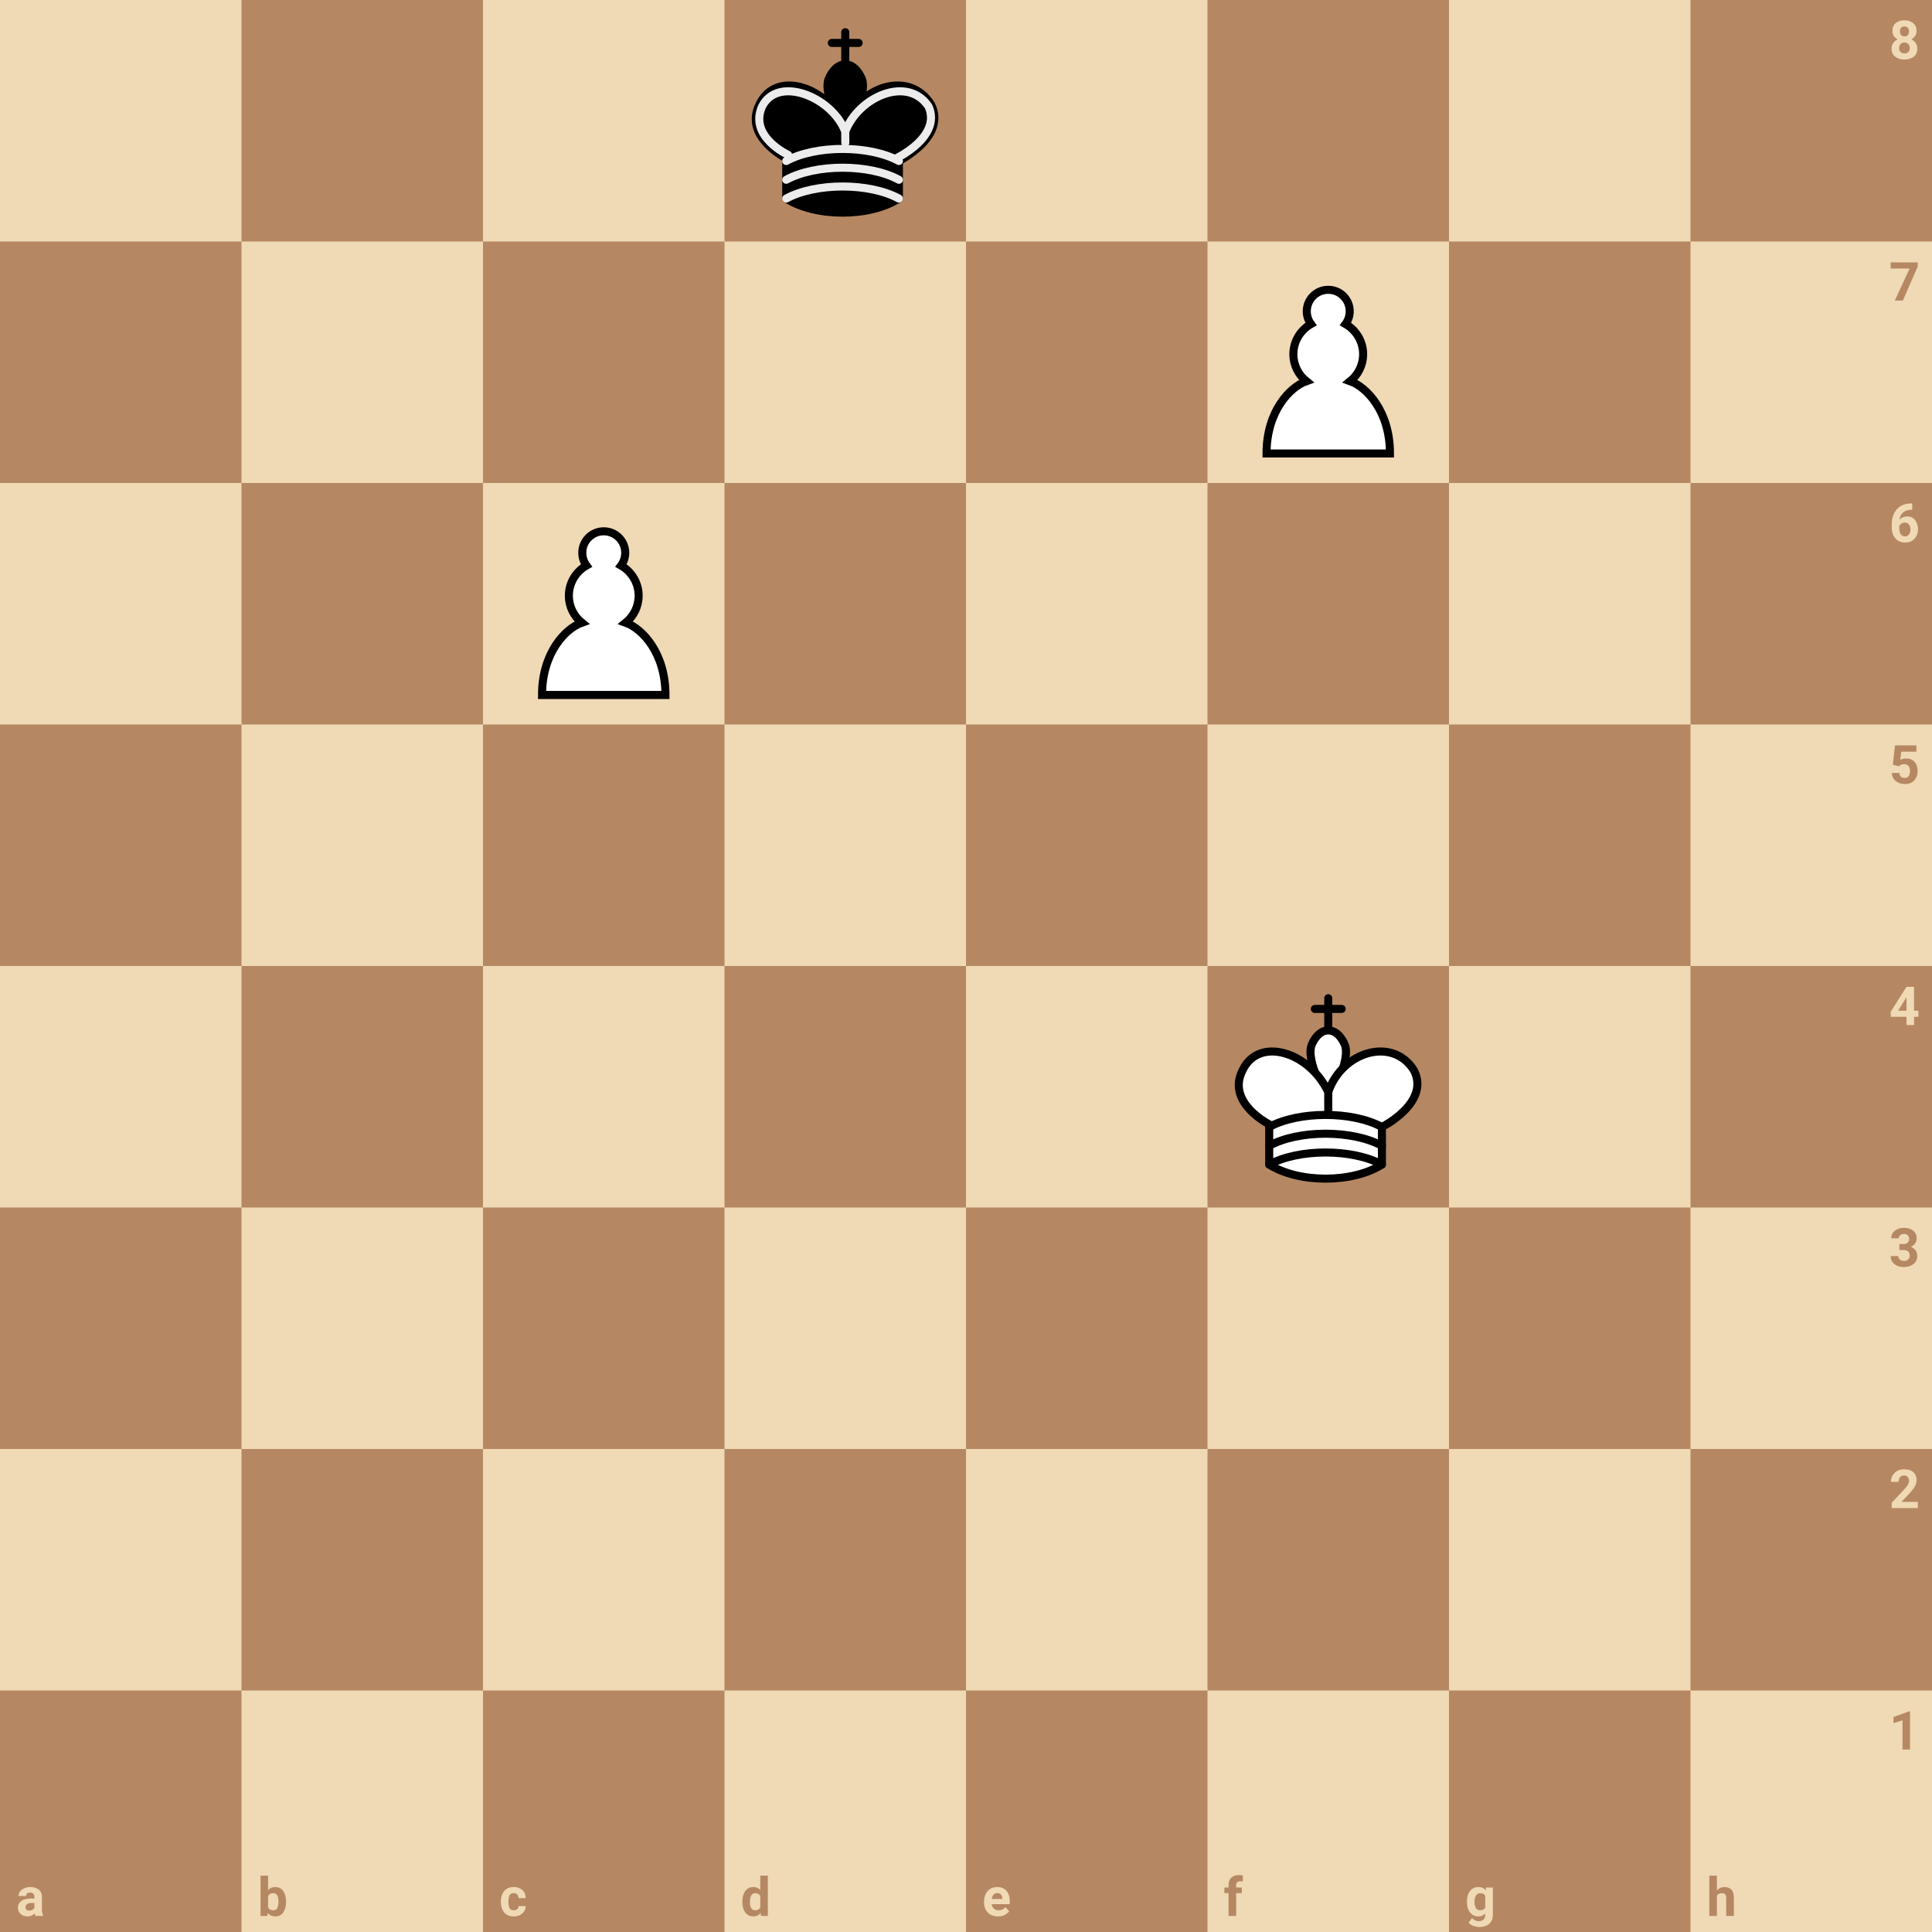
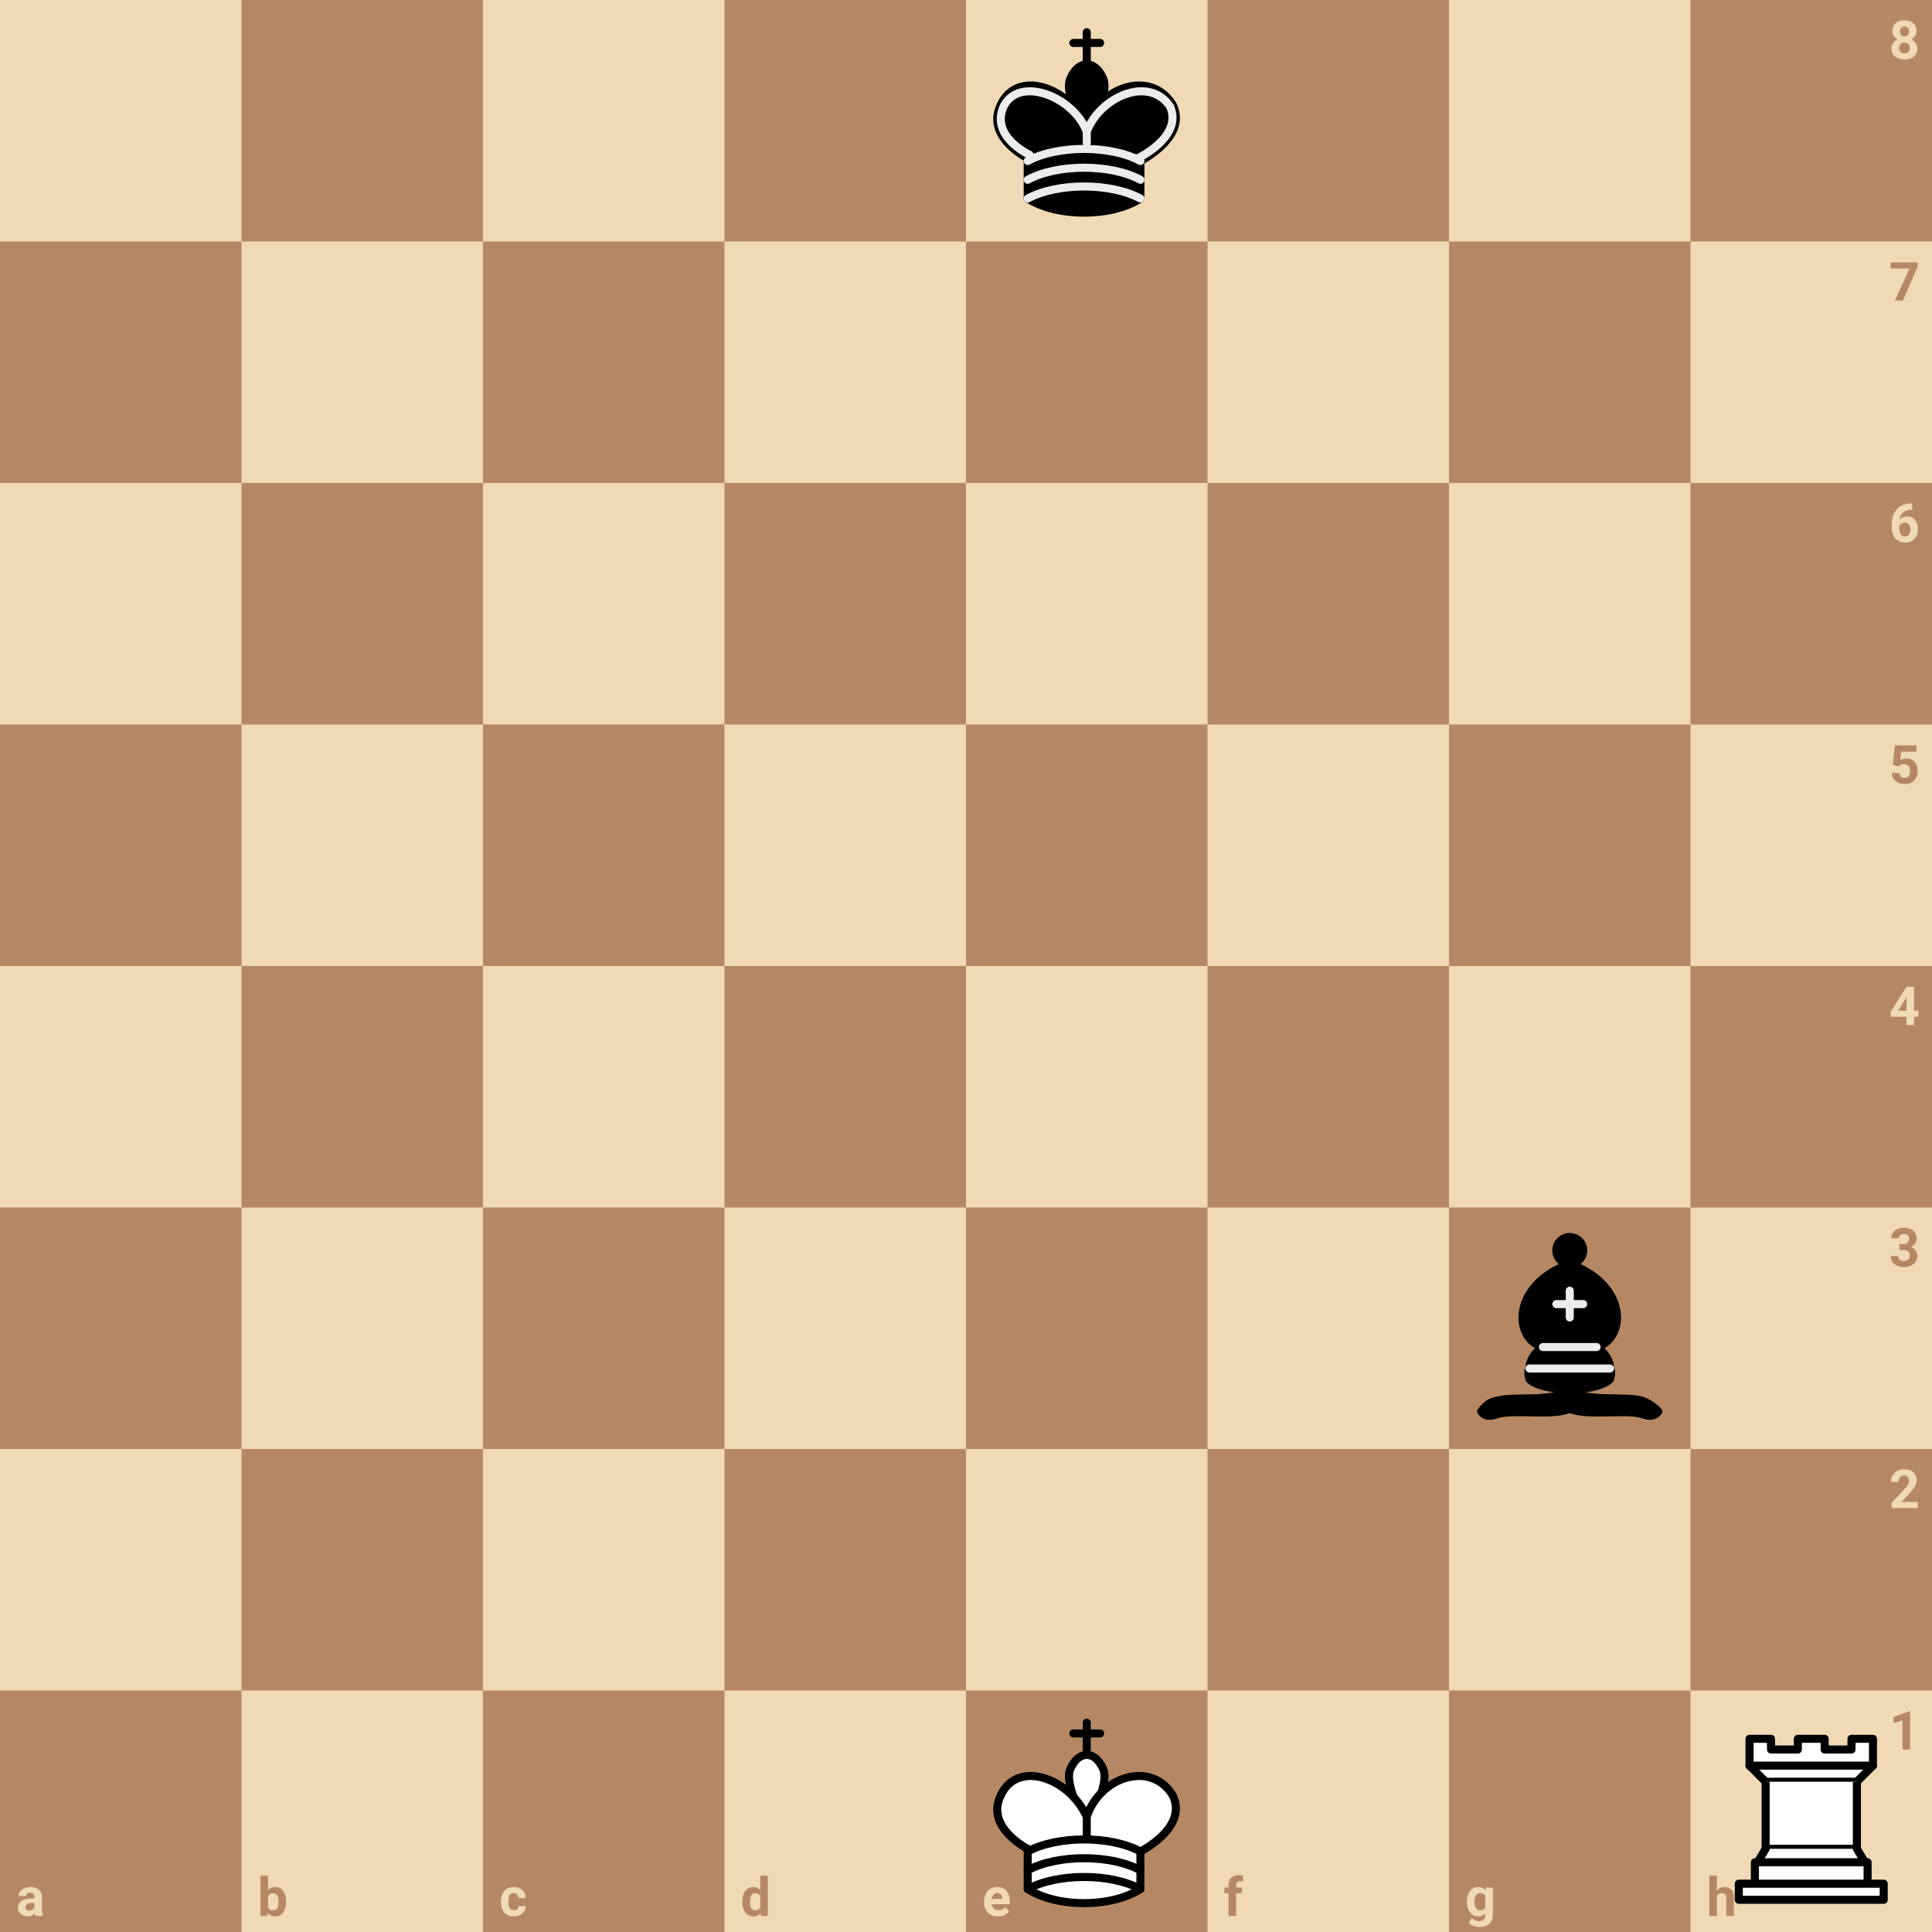
<svg xmlns="http://www.w3.org/2000/svg" viewBox="0 0 360 360" width="100%" height="100%">
  <defs>
    <g id="wP">
      <path d="M22.5 9c-2.21 0-4 1.79-4 4 0 .89.29 1.71.78 2.38C17.33 16.5 16 18.59 16 21c0 2.03.94 3.84 2.41 5.03-3 1.06-7.41 5.55-7.41 13.47h23c0-7.92-4.41-12.41-7.41-13.47 1.47-1.19 2.41-3 2.41-5.03 0-2.41-1.33-4.5-3.28-5.62.49-.67.78-1.49.78-2.38 0-2.21-1.79-4-4-4z" fill="#fff" stroke="#000" stroke-width="1.5" stroke-linecap="round" />
    </g>
    <g id="wN" fill="none" fill-rule="evenodd" stroke="#000" stroke-width="1.5" stroke-linecap="round" stroke-linejoin="round">
      <path d="M22 10c10.5 1 16.5 8 16 29H15c0-9 10-6.5 8-21" fill="#fff" />
      <path d="M24 18c.38 2.91-5.55 7.37-8 9-3 2-2.82 4.34-5 4-1.042-.94 1.41-3.04 0-3-1 0 .19 1.23-1 2-1 0-4.003 1-4-4 0-2 6-12 6-12s1.89-1.9 2-3.5c-.73-.994-.5-2-.5-3 1-1 3 2.5 3 2.5h2s.78-1.992 2.5-3c1 0 1 3 1 3" fill="#fff" />
      <path d="M9.5 25.5a.5.5 0 1 1-1 0 .5.5 0 1 1 1 0zm5.433-9.75a.5 1.5 30 1 1-.866-.5.5 1.5 30 1 1 .866.5z" fill="#000" />
    </g>
    <g id="wB" fill="none" fill-rule="evenodd" stroke="#000" stroke-width="1.5" stroke-linecap="round" stroke-linejoin="round">
      <g fill="#fff" stroke-linecap="butt">
        <path d="M9 36c3.39-.97 10.11.43 13.5-2 3.39 2.43 10.11 1.03 13.5 2 0 0 1.65.54 3 2-.68.97-1.65.99-3 .5-3.39-.97-10.11.46-13.5-1-3.39 1.46-10.11.03-13.5 1-1.354.49-2.323.47-3-.5 1.354-1.94 3-2 3-2z" />
        <path d="M15 32c2.5 2.5 12.5 2.5 15 0 .5-1.5 0-2 0-2 0-2.5-2.5-4-2.5-4 5.5-1.5 6-11.5-5-15.5-11 4-10.5 14-5 15.5 0 0-2.5 1.5-2.5 4 0 0-.5.5 0 2z" />
        <path d="M25 8a2.5 2.5 0 1 1-5 0 2.5 2.5 0 1 1 5 0z" />
      </g>
      <path d="M17.5 26h10M15 30h15m-7.5-14.5v5M20 18h5" stroke-linejoin="miter" />
    </g>
    <g id="wR" fill="#fff" fill-rule="evenodd" stroke="#000" stroke-width="1.5" stroke-linecap="round" stroke-linejoin="round">
      <path d="M9 39h27v-3H9v3zm3-3v-4h21v4H12zm-1-22V9h4v2h5V9h5v2h5V9h4v5" stroke-linecap="butt" />
      <path d="M34 14l-3 3H14l-3-3" />
      <path d="M31 17v12.5H14V17" stroke-linecap="butt" stroke-linejoin="miter" />
      <path d="M31 29.5l1.5 2.5h-20l1.5-2.5" />
      <path d="M11 14h23" fill="none" stroke-linejoin="miter" />
    </g>
    <g id="wQ" fill="#fff" fill-rule="evenodd" stroke="#000" stroke-width="1.5" stroke-linecap="round" stroke-linejoin="round">
      <path d="M8 12a2 2 0 1 1-4 0 2 2 0 1 1 4 0zm16.5-4.5a2 2 0 1 1-4 0 2 2 0 1 1 4 0zM41 12a2 2 0 1 1-4 0 2 2 0 1 1 4 0zM16 8.5a2 2 0 1 1-4 0 2 2 0 1 1 4 0zM33 9a2 2 0 1 1-4 0 2 2 0 1 1 4 0z" />
      <path d="M9 26c8.5-1.5 21-1.5 27 0l2-12-7 11V11l-5.5 13.5-3-15-3 15-5.5-14V25L7 14l2 12z" stroke-linecap="butt" />
      <path d="M9 26c0 2 1.5 2 2.5 4 1 1.5 1 1 .5 3.5-1.5 1-1.5 2.5-1.5 2.5-1.5 1.5.5 2.5.5 2.5 6.5 1 16.5 1 23 0 0 0 1.5-1 0-2.5 0 0 .5-1.5-1-2.5-.5-2.5-.5-2 .5-3.5 1-2 2.5-2 2.5-4-8.5-1.5-18.5-1.5-27 0z" stroke-linecap="butt" />
      <path d="M11.5 30c3.5-1 18.5-1 22 0M12 33.5c6-1 15-1 21 0" fill="none" />
    </g>
    <g id="wK" fill="none" fill-rule="evenodd" stroke="#000" stroke-width="1.5" stroke-linecap="round" stroke-linejoin="round">
      <path d="M22.5 11.63V6M20 8h5" stroke-linejoin="miter" />
      <path d="M22.5 25s4.5-7.5 3-10.5c0 0-1-2.5-3-2.5s-3 2.5-3 2.5c-1.5 3 3 10.5 3 10.5" fill="#fff" stroke-linecap="butt" stroke-linejoin="miter" />
      <path d="M11.5 37c5.5 3.5 15.5 3.5 21 0v-7s9-4.5 6-10.5c-4-6.5-13.5-3.5-16 4V27v-3.5c-3.5-7.5-13-10.5-16-4-3 6 5 10 5 10V37z" fill="#fff" />
      <path d="M11.5 30c5.5-3 15.5-3 21 0m-21 3.5c5.5-3 15.5-3 21 0m-21 3.5c5.5-3 15.5-3 21 0" />
    </g>
    <g id="bP">
      <path d="M22.5 9c-2.21 0-4 1.79-4 4 0 .89.29 1.71.78 2.38C17.33 16.5 16 18.59 16 21c0 2.03.94 3.84 2.41 5.03-3 1.06-7.41 5.55-7.41 13.47h23c0-7.92-4.41-12.41-7.41-13.47 1.47-1.19 2.41-3 2.41-5.03 0-2.41-1.33-4.5-3.28-5.62.49-.67.78-1.49.78-2.38 0-2.21-1.79-4-4-4z" fill="#000" stroke="#000" stroke-width="1.5" stroke-linecap="round" />
    </g>
    <g id="bN" fill="none" fill-rule="evenodd" stroke="#000" stroke-width="1.5" stroke-linecap="round" stroke-linejoin="round">
      <path d="M22 10c10.5 1 16.5 8 16 29H15c0-9 10-6.5 8-21" fill="#000" />
      <path d="M24 18c.38 2.91-5.55 7.37-8 9-3 2-2.82 4.34-5 4-1.042-.94 1.41-3.04 0-3-1 0 .19 1.23-1 2-1 0-4.003 1-4-4 0-2 6-12 6-12s1.89-1.9 2-3.5c-.73-.994-.5-2-.5-3 1-1 3 2.5 3 2.5h2s.78-1.992 2.5-3c1 0 1 3 1 3" fill="#000" />
      <path d="M9.5 25.5a.5.5 0 1 1-1 0 .5.5 0 1 1 1 0zm5.433-9.75a.5 1.5 30 1 1-.866-.5.5 1.5 30 1 1 .866.5z" fill="#ececec" stroke="#ececec" />
      <path d="M24.55 10.4l-.45 1.45.5.15c3.15 1 5.65 2.49 7.9 6.75S35.75 29.06 35.25 39l-.05.5h2.25l.05-.5c.5-10.06-.88-16.85-3.25-21.34-2.37-4.49-5.79-6.64-9.19-7.16l-.51-.1z" fill="#ececec" stroke="none" />
    </g>
    <g id="bB" fill="none" fill-rule="evenodd" stroke="#000" stroke-width="1.5" stroke-linecap="round" stroke-linejoin="round">
      <g fill="#000" stroke-linecap="butt">
        <path d="M9 36c3.39-.97 10.11.43 13.5-2 3.39 2.43 10.11 1.03 13.5 2 0 0 1.65.54 3 2-.68.97-1.65.99-3 .5-3.39-.97-10.11.46-13.5-1-3.39 1.46-10.11.03-13.5 1-1.354.49-2.323.47-3-.5 1.354-1.94 3-2 3-2z" />
        <path d="M15 32c2.5 2.5 12.5 2.5 15 0 .5-1.5 0-2 0-2 0-2.5-2.5-4-2.5-4 5.5-1.5 6-11.5-5-15.5-11 4-10.5 14-5 15.5 0 0-2.5 1.5-2.5 4 0 0-.5.5 0 2z" />
        <path d="M25 8a2.5 2.5 0 1 1-5 0 2.5 2.5 0 1 1 5 0z" />
      </g>
      <path d="M17.5 26h10M15 30h15m-7.5-14.5v5M20 18h5" stroke="#ececec" stroke-linejoin="miter" />
    </g>
    <g id="bR" fill-rule="evenodd" stroke="#000" stroke-width="1.5" stroke-linecap="round" stroke-linejoin="round">
      <path d="M9 39h27v-3H9v3zm3.5-7l1.5-2.5h17l1.5 2.5h-20zm-.5 4v-4h21v4H12z" stroke-linecap="butt" fill="#000" />
      <path d="M14 29.5v-13h17v13H14z" stroke-linecap="butt" stroke-linejoin="miter" fill="#000" />
      <path d="M14 16.5L11 14h23l-3 2.5H14zM11 14V9h4v2h5V9h5v2h5V9h4v5H11z" stroke-linecap="butt" fill="#000" />
      <path d="M12 35.5h21m-20-4h19m-18-2h17m-17-13h17M11 14h23" fill="none" stroke="#ececec" stroke-width="1" stroke-linejoin="miter" />
    </g>
    <g id="bQ" fill-rule="evenodd" stroke="#000" stroke-width="1.5" stroke-linecap="round" stroke-linejoin="round">
      <g stroke="none" fill="#000">
        <circle cx="6" cy="12" r="2.75" />
        <circle cx="14" cy="9" r="2.75" />
        <circle cx="22.5" cy="8" r="2.75" />
        <circle cx="31" cy="9" r="2.75" />
        <circle cx="39" cy="12" r="2.75" />
      </g>
      <path d="M9 26c8.5-1.5 21-1.5 27 0l2.5-12.5L31 25l-.3-14.1-5.2 13.6-3-14.5-3 14.5-5.2-13.6L14 25 6.5 13.5 9 26z" stroke-linecap="butt" fill="#000" />
      <path d="M9 26c0 2 1.5 2 2.5 4 1 1.5 1 1 .5 3.5-1.5 1-1.5 2.5-1.5 2.5-1.5 1.5.5 2.5.5 2.5 6.5 1 16.5 1 23 0 0 0 1.5-1 0-2.5 0 0 .5-1.5-1-2.5-.5-2.5-.5-2 .5-3.5 1-2 2.5-2 2.5-4-8.5-1.5-18.5-1.5-27 0z" stroke-linecap="butt" fill="#000" />
      <path d="M11 38.5a35 35 1 0 0 23 0" fill="none" stroke-linecap="butt" />
      <path d="M11 29a35 35 1 0 1 23 0m-21.5 2.5h20m-21 3a35 35 1 0 0 22 0m-23 3a35 35 1 0 0 24 0" fill="none" stroke="#ececec" />
    </g>
    <g id="bK" fill="none" fill-rule="evenodd" stroke="#000" stroke-width="1.5" stroke-linecap="round" stroke-linejoin="round">
      <path d="M22.5 11.63V6" stroke-linejoin="miter" />
      <path d="M22.5 25s4.5-7.5 3-10.5c0 0-1-2.5-3-2.5s-3 2.5-3 2.5c-1.5 3 3 10.5 3 10.5" fill="#000" stroke-linecap="butt" stroke-linejoin="miter" />
      <path d="M11.5 37c5.5 3.5 15.5 3.5 21 0v-7s9-4.5 6-10.5c-4-6.5-13.5-3.5-16 4V27v-3.5c-3.5-7.5-13-10.5-16-4-3 6 5 10 5 10V37z" fill="#000" />
      <path d="M20 8h5" stroke-linejoin="miter" />
      <path d="M32 29.5s8.5-4 6.03-9.65C34.15 14 25 18 22.5 24.5l.01 2.1-.01-2.1C20 18 9.906 14 6.997 19.85c-2.497 5.65 4.853 9 4.853 9" stroke="#ececec" />
      <path d="M11.5 30c5.5-3 15.5-3 21 0m-21 3.5c5.5-3 15.5-3 21 0m-21 3.5c5.5-3 15.5-3 21 0" stroke="#ececec" />
    </g>
  </defs>
  <rect width="360" height="360" fill="#f0d9b5" />
  <g fill="#b58863">
    <rect x="45" y="0" width="45" height="45" />
    <rect x="135" y="0" width="45" height="45" />
    <rect x="225" y="0" width="45" height="45" />
    <rect x="315" y="0" width="45" height="45" />
    <rect x="0" y="45" width="45" height="45" />
    <rect x="90" y="45" width="45" height="45" />
    <rect x="180" y="45" width="45" height="45" />
    <rect x="270" y="45" width="45" height="45" />
    <rect x="45" y="90" width="45" height="45" />
    <rect x="135" y="90" width="45" height="45" />
    <rect x="225" y="90" width="45" height="45" />
    <rect x="315" y="90" width="45" height="45" />
    <rect x="0" y="135" width="45" height="45" />
    <rect x="90" y="135" width="45" height="45" />
    <rect x="180" y="135" width="45" height="45" />
    <rect x="270" y="135" width="45" height="45" />
    <rect x="45" y="180" width="45" height="45" />
    <rect x="135" y="180" width="45" height="45" />
    <rect x="225" y="180" width="45" height="45" />
    <rect x="315" y="180" width="45" height="45" />
    <rect x="0" y="225" width="45" height="45" />
    <rect x="90" y="225" width="45" height="45" />
    <rect x="180" y="225" width="45" height="45" />
    <rect x="270" y="225" width="45" height="45" />
    <rect x="45" y="270" width="45" height="45" />
    <rect x="135" y="270" width="45" height="45" />
    <rect x="225" y="270" width="45" height="45" />
    <rect x="315" y="270" width="45" height="45" />
    <rect x="0" y="315" width="45" height="45" />
    <rect x="90" y="315" width="45" height="45" />
    <rect x="180" y="315" width="45" height="45" />
    <rect x="270" y="315" width="45" height="45" />
  </g>
  <g font-family="-apple-system,BlinkMacSystemFont,'Segoe UI',Roboto,sans-serif" font-size="10" font-weight="bold">
    <text x="3" y="357" fill="#f0d9b5">a</text>
    <text x="48" y="357" fill="#b58863">b</text>
    <text x="93" y="357" fill="#f0d9b5">c</text>
    <text x="138" y="357" fill="#b58863">d</text>
    <text x="183" y="357" fill="#f0d9b5">e</text>
    <text x="228" y="357" fill="#b58863">f</text>
    <text x="273" y="357" fill="#f0d9b5">g</text>
    <text x="318" y="357" fill="#b58863">h</text>
    <text x="352" y="11" fill="#f0d9b5">8</text>
    <text x="352" y="56" fill="#b58863">7</text>
    <text x="352" y="101" fill="#f0d9b5">6</text>
    <text x="352" y="146" fill="#b58863">5</text>
    <text x="352" y="191" fill="#f0d9b5">4</text>
    <text x="352" y="236" fill="#b58863">3</text>
    <text x="352" y="281" fill="#f0d9b5">2</text>
    <text x="352" y="326" fill="#b58863">1</text>
  </g>
  <g>
-     <use href="#bK" x="135" y="0" />
-     <use href="#wP" x="225" y="45" />
-     <use href="#wP" x="90" y="90" />
-     <use href="#wK" x="225" y="180" />
+     <use href="#bK" x="180" y="0" />
+     <use href="#bB" x="270" y="225" />
+     <use href="#wK" x="180" y="315" />
+     <use href="#wR" x="315" y="315" />
  </g>
</svg>
